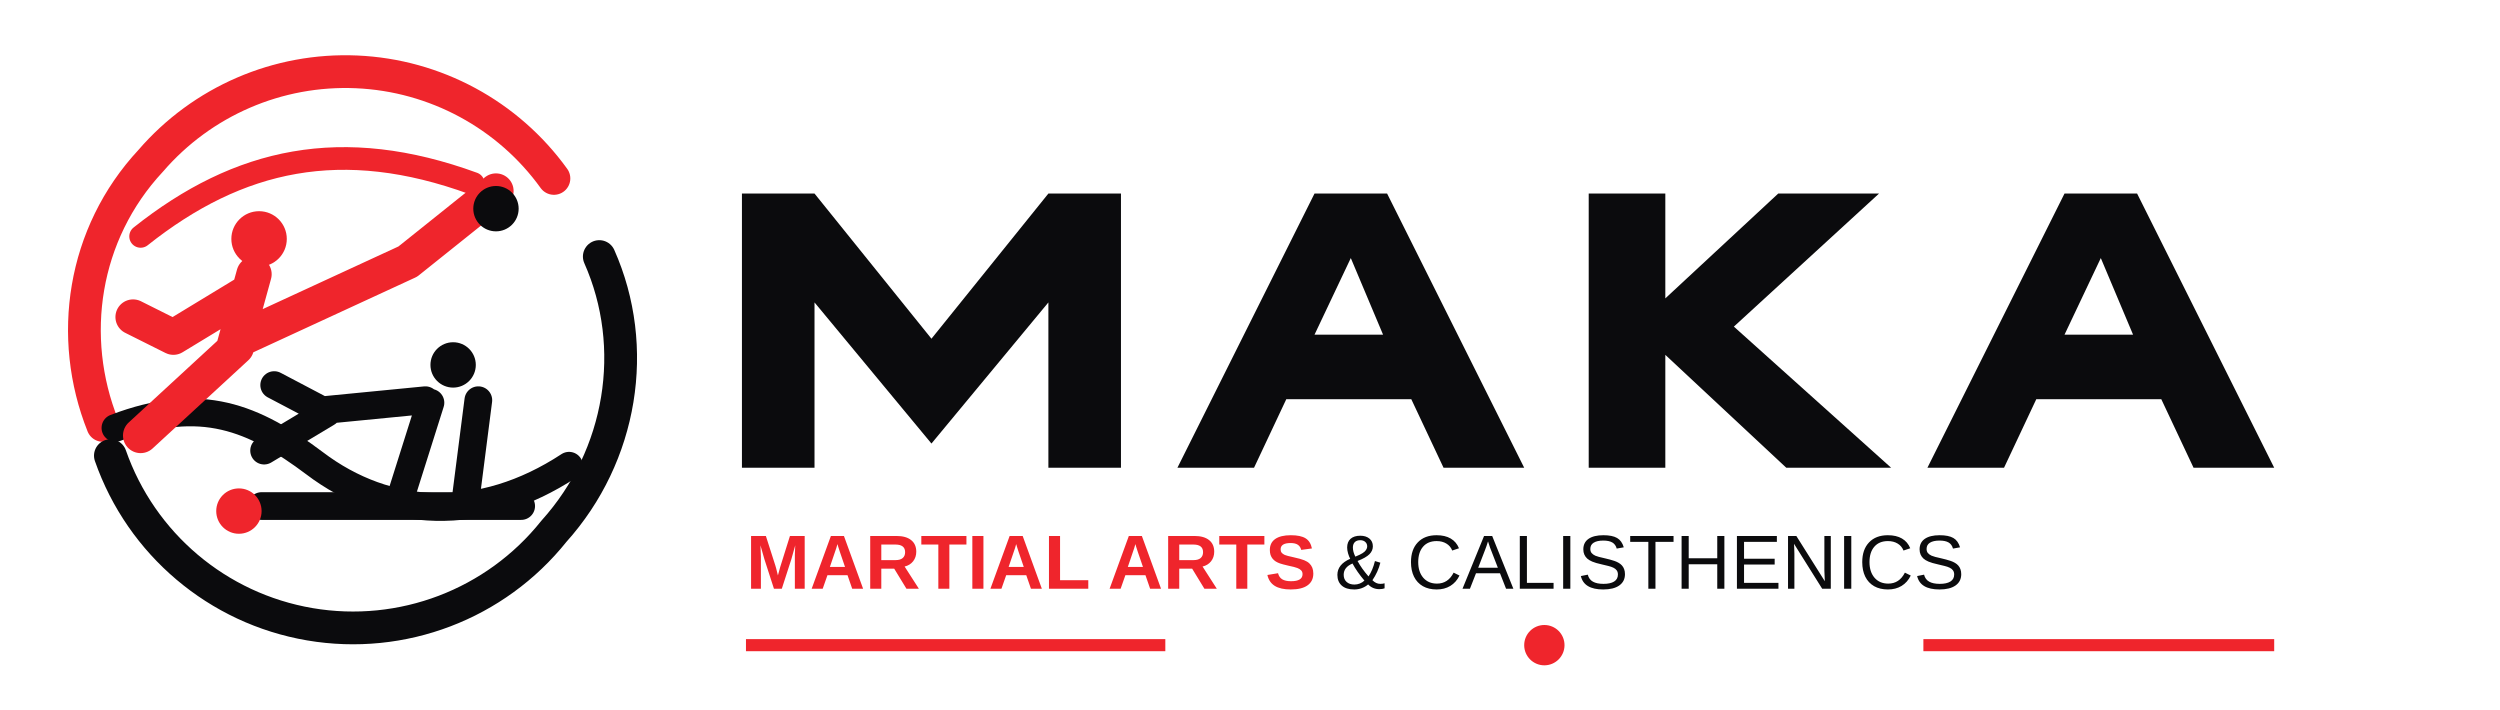
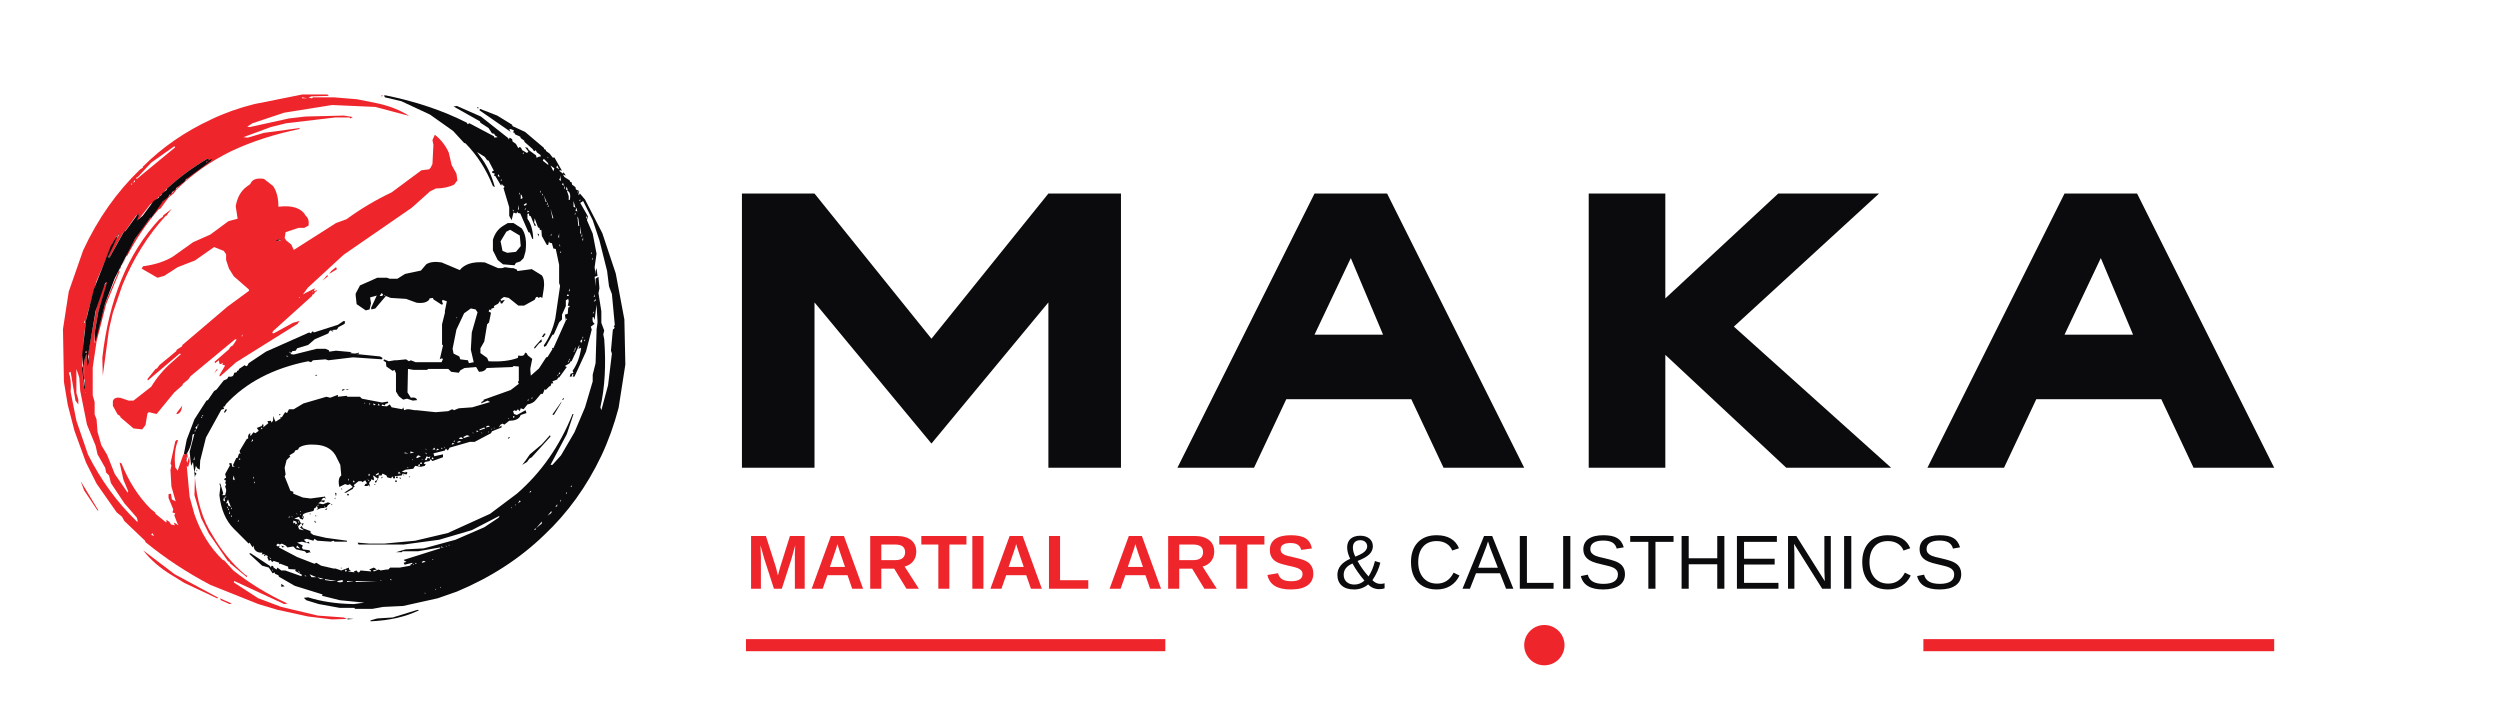
<svg xmlns="http://www.w3.org/2000/svg" viewBox="0 0 620 176" role="img" aria-labelledby="title desc">
-   <g transform="translate(8 8) scale(.625)">
-     <g fill="none" stroke-linecap="round" stroke-linejoin="round">
-       <path d="M207 58A102 102 0 0 0 47 51C20 80 14 121 28 156" stroke="#EF252C" stroke-width="13" />
-       <path d="M31 168a102 102 0 0 0 176 30c27-30 34-73 18-109" stroke="#0B0B0D" stroke-width="13" />
-       <path d="M33 157c34-13 55-4 79 14 29 22 66 24 101 1" stroke="#0B0B0D" stroke-width="11" />
-       <path d="M43 81c39-31 80-40 132-21" stroke="#EF252C" stroke-width="9" />
-     </g>
-     <g fill="none" stroke="#EF252C" stroke-linecap="round" stroke-linejoin="round">
-       <circle cx="90" cy="82" r="11" fill="#EF252C" stroke="none" />
-       <path d="m88 96-8 29M84 104l-28 17-16-8M81 125l-38 35M84 121l65-30 35-28" stroke-width="14" />
-     </g>
-     <g fill="none" stroke="#0B0B0D" stroke-linecap="round" stroke-linejoin="round">
-       <circle cx="167" cy="132" r="9" fill="#0B0B0D" stroke="none" />
-       <path d="m156 146-41 4-19-10M158 147l-12 38M177 146l-5 39M117 151l-25 15M91 188h103" stroke-width="11" />
-     </g>
-     <circle cx="82" cy="190" r="9" fill="#EF252C" />
-     <circle cx="184" cy="70" r="9" fill="#0B0B0D" />
+   <g transform="translate(8 17) scale(.238)">
+     <path fill="rgb(239,37,44)" stroke="rgb(239,37,44)" stroke-width="0" opacity="1" d="M 281.5 27 L 307.5 27 L 309 28.5 L 290.5 29 L 288 30.5 L 291.5 31 L 292.5 30 L 314.5 30 L 338.5 32 L 358.5 36 Q 378.4 40.1 393 49.5 L 391.5 49 L 357.5 40 L 312.5 38 L 262.5 46 L 229.5 57 L 224 60.5 L 226.5 61 L 267.5 52 L 284.5 50 L 324.5 49 L 334 50.5 L 331.5 52 L 330.5 51 L 315.5 51 L 264.5 57 L 248.5 61 L 220 71.5 L 224.5 72 L 241.5 67 L 278.5 62 L 278.5 63 Q 239.5 71 207.5 86 Q 174.6 102.1 150 126.5 L 147.5 130 L 142 134.5 L 133.5 146 L 132 146.5 Q 112.7 168.7 98.5 196 L 98 194.5 Q 108.2 172.3 123.5 155 L 125 154.5 Q 130.9 142.4 140.5 134 L 143 132.5 L 143.5 131 L 146 129.5 L 148.5 126 L 150 125.5 L 153.5 121 L 160 116.5 L 162.5 113 L 182 98.5 L 181 96.5 L 184 94.5 L 182.5 94 Q 159.2 107.7 140 125.5 L 136.5 130 L 134 131.5 L 133.5 133 L 132 133.5 L 128.5 138 L 123 141.5 L 109.5 159 L 109 156.5 L 111 151.5 L 108 153.5 L 96.5 170 L 95 170.5 L 80.5 197 L 79 196.5 L 85 181.5 L 84 181.5 L 67 221.5 L 57 257.5 L 54 277.5 L 52 309.5 L 53 311.5 L 53 313.5 Q 51.9 325.6 54.5 334 L 55 324.5 L 54 323.5 L 54 306.5 L 55 298.5 L 56.5 297 L 57.5 311 L 59 300.5 L 58 297.5 L 67 248.5 L 74 227.5 L 77.5 222 L 78 224.5 L 69 252.5 L 65 275.5 L 65 285.5 L 66 285.5 L 66 280.5 L 76 244.5 L 90.5 210 L 91 211.5 L 77 245.5 L 67 284.5 L 63 311.5 L 63 340.5 L 65 347.5 L 65 360.5 L 67 365.5 L 68 378.5 L 72 392.5 L 78 402.5 L 86 422.5 L 99.5 442 L 100 440.5 L 95 428.5 L 91 410.5 L 93 411.5 Q 104.1 439.4 123.5 459 L 128 462.5 L 128.5 464 L 139.5 473 L 140 471.5 L 139.5 470 L 143 472.5 L 144.5 475 L 148.5 476 L 147.5 473 L 152.5 476 L 151 473.5 L 148 465.5 L 149 463.5 L 146 462.5 L 147 459.5 L 142 447.5 L 142 443.5 L 144.5 443 L 145.5 449 L 149.5 451 L 149 449.5 L 145 435.5 L 144 418.5 L 145 413.5 L 144 411.5 L 149 388.5 L 150.5 387 L 152 387.5 Q 147.2 398.2 149 415.5 L 151.5 419 L 157.5 402 L 161 401.5 L 161.5 400 L 162 405.5 L 160 405.5 L 161.5 411 L 163.5 404 L 164 409.5 L 162.5 415 L 161 414.5 L 164 446.5 L 169 464.5 Q 178.9 493.1 198.5 512 L 200 512.5 L 209.5 523 Q 234.9 543.1 266 557.5 L 262.5 558 L 210.5 534 L 210 535.5 L 235.5 552 L 259.5 561 L 297.5 570 L 324.5 572 L 328 573.5 L 312.5 574 L 287.5 571 L 255.5 564 L 235.5 558 L 185.5 538 Q 148.8 518.7 118 493.5 L 117.5 492 L 96 471.5 L 93.5 467 L 88 462.5 L 67 432.5 L 56 410.5 L 44 377.5 L 37 350.5 L 33 326.5 L 32 271.5 L 38 232.5 L 53 189.5 Q 75.8 140.3 112.5 105 L 115 103.5 L 115.5 102 Q 145.5 72 186.5 53 Q 207.1 43.1 231.5 37 L 281.5 27 Z M 281 30 L 281 31 L 287 31 L 281 30 Z M 219 72 L 219 73 L 219 72 Z M 153 78 L 153 79 L 153 78 Z M 152 79 L 152 80 L 152 79 Z M 148 81 L 124 98 L 110 113 L 108 114 L 109 115 L 149 82 L 148 81 Z M 196 87 L 196 88 L 196 87 Z M 194 88 L 194 89 L 194 88 Z M 188 94 L 188 95 L 188 94 Z M 186 95 L 186 96 L 187 96 L 186 95 Z M 184 96 L 183 98 L 185 97 L 184 96 Z M 108 115 L 108 116 L 108 115 Z M 107 116 L 105 119 L 107 118 L 107 116 Z M 104 119 L 103 121 L 104 121 L 104 119 Z M 103 121 L 103 122 L 103 121 Z M 102 122 L 102 123 L 102 122 Z M 114 146 L 114 147 L 114 146 Z M 113 148 L 113 149 L 113 148 Z M 91 171 L 91 172 L 91 171 Z M 90 172 L 87 176 L 88 177 L 90 174 L 90 172 Z M 87 177 L 86 179 L 87 179 L 87 177 Z M 86 179 L 85 181 L 86 181 L 86 179 Z M 55 262 L 54 265 L 55 265 L 55 262 Z M 46 313 L 46 338 L 48 345 L 48 350 L 45 346 L 40 316 L 38 317 Q 41 324 40 337 L 46 367 L 58 402 Q 78 442 109 472 L 110 472 L 109 468 L 96 453 L 82 432 L 80 424 L 77 421 L 76 416 L 68 402 L 66 393 L 57 371 L 50 336 L 49 322 L 46 313 Z M 56 336 L 55 338 L 56 338 L 56 336 Z M 125 484 L 124 486 L 127 487 L 125 484 Z M 128 487 L 128 488 L 128 487 Z " />
+     <path fill="rgb(239,37,44)" stroke="rgb(239,37,44)" stroke-width="0" opacity="1" d="M 363.5 28 L 366 28.5 L 363.5 29 L 363.5 28 Z " />
+     <path fill="rgb(239,37,44)" stroke="rgb(239,37,44)" stroke-width="0" opacity="1" d="M 419.5 69 Q 428.8 76.2 434 87.5 L 437 100.5 L 442 109.5 L 443 116.5 L 439.5 121 Q 431.8 124.8 420.5 125 L 414.5 128 L 395.5 145 L 324.5 194 L 287 228.5 L 282 235.5 L 284.5 234 L 294.5 229 L 293.5 232 L 296.5 231 L 296.5 232 L 295 232.5 L 293.5 235 L 292 235.5 L 291.5 237 L 251 273.5 L 250 275.5 L 251.5 276 L 271.5 265 L 278.5 263 L 276.5 266 L 212.5 306 L 195.5 321 L 195 319.5 L 201 309.5 L 198 308.5 L 199 306.5 L 196.5 308 L 195 307.5 L 194.5 304 L 190.5 307 L 190 305.5 L 205 292.5 L 206.5 290 L 209 288.5 L 213 282.5 L 211.5 282 L 165 320.5 L 162.5 324 L 157 328.5 L 156.5 330 L 148 337.5 L 129.5 360 L 121.5 358 L 120 359.5 L 118 371.5 L 114.5 376 L 105.5 375 L 92 363.5 L 91.5 362 L 89 360.5 L 84 351.5 L 84 346.5 Q 85.3 342.3 91.5 343 L 100.5 346 L 105.5 346 L 124 331.5 Q 132.9 316.9 145.5 306 L 155 297.5 L 153.5 297 L 120.5 325 L 120 323.5 L 128.5 313 L 130 312.5 L 132.5 309 L 150 294.5 L 150.5 293 L 156 289.5 L 156.5 288 L 203.5 248 L 226 231.5 L 225.5 230 L 210 216.5 L 205 208.5 L 202 199.5 L 202 193.5 L 199.5 190 L 189.5 186 L 169.5 200 L 151.5 207 L 137.5 216 L 130.5 218 L 114 208.5 L 115.5 206 Q 133.7 203.7 146.5 196 L 167.5 181 L 185.5 173 L 204.5 159 L 214 156.5 L 212 143.5 Q 214.3 129.8 223.5 123 L 227 120.5 L 228.5 118 Q 232 113.5 241.5 115 L 251 122.5 Q 256.5 130.5 256.5 144 Q 278.3 141.3 285 153.5 Q 288.7 156.3 288 163.5 L 283.5 166 L 277.5 166 L 264 170.5 L 263 176.5 L 264.5 179 L 270 183.5 L 272.5 189 L 316.5 161 L 327.5 157 Q 349.1 141.1 374.5 129 L 405.5 106 L 413.5 105 L 415 103.5 L 417 99.5 L 418 79.5 L 417 74.5 L 419.5 69 Z M 257 178 L 255 179 L 255 180 L 259 179 L 257 178 Z M 262 179 L 262 180 L 262 179 Z M 292 232 L 292 233 L 293 233 L 292 232 Z M 280 237 L 280 238 L 280 237 Z M 278 238 L 278 239 L 279 239 L 278 238 Z M 250 276 L 250 277 L 250 276 Z M 219 277 L 218 279 L 219 279 L 219 277 Z M 217 279 L 217 280 L 217 279 Z M 215 280 L 215 281 L 215 280 Z M 214 281 L 214 282 L 214 281 Z M 159 293 L 159 294 L 159 293 Z M 158 294 L 158 295 L 158 294 Z M 157 295 L 157 296 L 157 295 Z M 156 296 L 156 297 L 156 296 Z " />
+     <path fill="rgb(239,37,44)" stroke="rgb(239,37,44)" stroke-width="0" opacity="1" d="M 145.5 146 L 141 151.5 L 140.5 153 L 139 153.5 Q 111.1 184.1 94 225.5 L 84 254.5 L 80 271.5 L 73.5 320 L 73 301.5 Q 83.3 209.8 132.5 157 L 136 154.5 L 136.5 153 L 145.5 146 Z " />
+     <path fill="rgb(239,37,44)" stroke="rgb(239,37,44)" stroke-width="0" opacity="1" d="M 97.5 197 L 97 198.5 L 93.5 205 L 94 203.5 L 97.5 197 Z " />
+     <path fill="rgb(239,37,44)" stroke="rgb(239,37,44)" stroke-width="0" opacity="1" d="M 92.5 206 L 92 207.5 L 91.5 209 L 91 207.5 L 92.5 206 Z " />
+     <path fill="rgb(239,37,44)" stroke="rgb(239,37,44)" stroke-width="0" opacity="1" d="M 316.5 207 L 317.5 209 L 309.5 214 L 311.5 211 L 316.5 207 Z " />
+     <path fill="rgb(239,37,44)" stroke="rgb(239,37,44)" stroke-width="0" opacity="1" d="M 307.5 215 L 308 216.5 L 302.5 221 L 307.5 215 Z " />
+     <path fill="rgb(239,37,44)" stroke="rgb(239,37,44)" stroke-width="0" opacity="1" d="M 55.5 294 L 57 294.5 L 56.5 296 L 55 295.5 L 55.5 294 Z " />
+     <path fill="rgb(239,37,44)" stroke="rgb(239,37,44)" stroke-width="0" opacity="1" d="M 193.5 313 L 189.5 318 L 191 315.5 L 191.5 314 L 193.5 313 Z " />
+     <path fill="rgb(239,37,44)" stroke="rgb(239,37,44)" stroke-width="0" opacity="1" d="M 156.5 351 L 156 352.5 Q 155.6 358.1 151.5 360 L 150 359.5 L 156.5 351 Z " />
+     <path fill="rgb(239,37,44)" stroke="rgb(239,37,44)" stroke-width="0" opacity="1" d="M 169.5 426 Q 172.4 462.6 188 486.5 Q 201.9 510.6 222.5 528 L 224 528.5 L 223.5 530 L 206 515.5 L 205.5 514 L 204 513.5 L 184 484.5 L 176 468.5 L 169 444.5 L 169.5 426 Z " />
+     <path fill="rgb(239,37,44)" stroke="rgb(239,37,44)" stroke-width="0" opacity="1" d="M 50.5 430 L 69 460.5 L 68 460.5 L 54 439.5 L 50.5 430 Z " />
+     <path fill="rgb(239,37,44)" stroke="rgb(239,37,44)" stroke-width="0" opacity="1" d="M 115.5 502 L 148.5 527 L 194 551.5 L 192.5 552 L 158.5 536 L 145.5 528 Q 127.2 517 115.5 502 Z " />
+     <path fill="rgb(239,37,44)" stroke="rgb(239,37,44)" stroke-width="0" opacity="1" d="M 195.5 552 L 208 557.5 L 205.5 558 L 196.5 554 L 195.5 552 Z " />
+     <path fill="rgb(11,11,13)" stroke="rgb(11,11,13)" stroke-width="0" opacity="1" d="M 366.5 28 L 368.5 28 Q 415.5 37.5 453 56.5 L 453.5 58 L 455.5 57 L 481 70.5 L 481.5 72 L 485 71.5 L 482 69.5 L 481.5 68 L 479 67.5 L 475.5 62 L 467 56.5 L 466.5 55 L 439 39.5 L 442.5 39 L 467.5 50 L 496 72.5 L 496.5 74 L 497.5 72 L 500 73.5 L 500.5 76 L 504 78.5 L 506.5 83 Q 508.5 80 510.5 85 L 515.5 88 L 517 86.5 L 513.5 82 L 516 82.5 L 517.5 85 L 525 90.5 L 525.5 93 L 527.5 92 L 530 91.5 L 529.5 90 L 526 87.5 L 524.5 85 Q 523 87.5 521.5 84 L 513 76.5 L 512.5 75 L 509 72.5 L 508.5 71 L 503 68.5 L 502.5 67 L 501 66.5 L 502 64.5 L 498.5 63 L 497 63.5 L 498.5 66 L 466 43.5 L 466.5 42 L 484.5 49 L 500 58.5 L 500.5 60 L 513.5 66 L 533 82.5 L 533.5 84 L 535 84.5 L 535.5 86 L 539 88.5 L 542.5 93 L 544 92.5 L 552 106.5 L 550.5 106 L 549 106.5 L 553 109.5 L 553.5 108 L 556 111.5 L 553 110.5 L 554.5 113 L 560 116.5 L 560.5 118 L 562 118.5 L 562.5 121 L 566 123.5 L 566.5 126 L 570 127.5 L 569 131.5 L 570 131.5 L 570.5 130 L 576 136.5 L 594 171.5 L 608 213.5 L 617 261.5 L 618 308.5 L 611 353.5 Q 603.9 380.4 593 403.5 Q 570.1 451.6 533.5 486 Q 495.4 522.9 442.5 545 L 422.5 552 L 386.5 560 L 365.5 561 L 354.5 563 L 336.5 563 L 335.5 562 L 320.5 562 L 298.5 558 L 285.5 554 L 283 551.5 L 287.5 551 Q 307.6 557.4 333.5 558 L 335.5 558 L 346 556.5 L 320.5 554 L 304.5 550 L 302 549.5 L 302.5 548 L 273.5 539 L 257 529.5 L 256.5 528 L 253 526.5 L 252.5 525 L 250.5 526 L 246.5 520 L 239.5 518 L 226 505.5 L 227.5 505 L 248 518.5 L 248.5 520 L 249.5 518 L 251 518.5 L 251.5 520 L 254.5 522 L 255.5 520 L 259.5 523 L 263.5 523 L 280.5 529 L 281 527.5 L 274 523.5 L 274.5 522 L 267 521.5 L 266.5 519 L 258.5 516 L 257 516.5 L 257.5 515 L 251.5 513 Q 250 515.5 248.5 512 L 246.5 513 L 245 509.5 L 245.5 508 L 243.5 507 L 241.5 508 L 241.5 507 L 243 506.5 L 240.5 506 L 239 506.5 L 240 504.5 Q 232.7 504.8 231 499.5 L 230.5 497 L 229.5 499 L 226.5 494 L 225.5 495 L 210 479.5 Q 197.5 467 195 444.5 L 196 435.5 L 195 432.5 L 196 432.5 L 199 442.5 L 198 444.5 L 201 444.5 L 202 440.5 L 202 438.5 L 201 435.5 L 202 433.5 L 201 431.5 L 202 429.5 L 200 428.5 L 200.5 427 L 202 426.5 L 201 422.5 L 206 413.5 L 205 411.5 L 207.5 411 L 208.5 415 L 211 414.5 L 209 413.5 L 212.5 406 L 214 405.5 L 215.5 401 L 217 401.5 L 216 398.5 L 223.5 386 L 225 385.5 Q 224.3 380.8 227.5 380 L 227 381.5 L 227.5 383 L 230.5 379 L 232.5 380 L 236 377.5 L 234 374.5 L 239 372.5 L 240.5 370 L 241 372.5 L 240.5 374 L 246 369.5 L 245 367.5 L 248.5 367 L 249.5 369 L 251 366.5 L 251 364.5 L 251.5 362 L 252 364.5 L 253.5 368 L 259 364.5 L 258.5 363 L 260 363.5 L 263.5 358 L 265.5 359 L 267.5 355 L 272.5 355 L 282.5 349 L 306.5 342 L 310.5 343 L 318.5 340 L 318.5 342 L 327.5 341 L 328.5 342 L 341.5 342 L 343.5 344 L 364.5 348 L 370.5 347 L 371 348.5 L 368 349.5 L 367.5 351 L 364.5 350 L 364 351.5 L 369.5 352 L 372.5 350 L 374.5 353 L 385.5 355 L 386.5 353 L 387.5 356 L 390.5 355 L 392.5 355 L 398.5 356 L 400.5 356 L 419.5 358 L 421.5 358 L 433.5 357 L 437.5 355 L 439.5 356 L 444.5 354 L 458.5 353 L 477 347.5 L 474.5 346 L 467.5 349 L 468.5 347 L 470 346.5 L 470.5 345 L 498.5 335 L 507 328.5 L 506 326.5 L 507 325.5 L 507 310.5 L 501.5 310 L 500.5 311 L 473.5 312 Q 471.5 316 465.5 316 L 462.5 311 L 450.5 312 L 446 314.5 L 444.5 317 L 436.5 316 L 433.5 313 L 412.5 313 L 411.5 314 L 397.5 314 L 391.5 313 L 391 337.5 L 394.5 343 Q 400 342 401 345.5 L 396.5 346 L 390.5 344 L 386.5 345 L 382 341.5 L 379 336.5 L 379 317.5 L 377.5 314 L 375.5 315 L 369 310.5 L 368.5 306 L 366 304.5 L 366.5 303 L 371.5 305 L 377.5 304 L 379.5 304 L 389.5 303 L 392.5 305 L 394.5 304 L 399.5 306 L 426.5 306 L 428 302.5 L 426.5 302 L 424.5 303 L 425 301.5 L 428 288.5 L 427 287.5 L 427 266.5 L 430 254.5 L 430 252.5 L 432 242.5 L 427.5 241 L 427 242.5 L 428 245.5 L 426.5 246 L 418 240.5 L 417.5 239 L 414 239.5 L 413.5 241 Q 409.7 245.2 400.5 244 L 389.5 240 L 373.5 239 L 368.5 237 L 357.5 250 L 353.5 251 L 353 249.5 L 359 236.5 L 357.5 237 L 352 238.5 L 353 244.5 L 351.5 251 L 347.5 252 L 338 245.5 L 337 236.5 L 337 234.5 L 341.5 226 L 359.5 218 L 369.5 218 L 372.5 219 L 374.5 219 L 380.5 219 L 388.5 214 L 405 210.5 L 410.5 204 Q 415.9 200.4 426.5 202 L 445.5 210 Q 453 200.5 471.5 202 L 485.5 208 L 489.5 208 L 492.5 207 L 499.5 208 L 501.5 208 L 505 209.5 L 505.5 211 L 520.5 209 L 531 215.5 Q 534.3 220.2 533 229.5 L 531.5 239 L 529.5 238 L 527.5 239 Q 525.5 236 523.5 241 L 512.5 247 L 506.5 247 L 496.5 239 L 491.5 238 L 488 240.5 L 488.5 242 L 492.5 241 L 489.5 245 L 488 244.5 L 487.5 242 L 485.5 245 L 481 247.5 L 481.5 249 L 478 250.5 L 478.5 252 L 476.5 251 L 475.5 253 L 478 254.5 L 476 264.5 L 474 266.5 L 471 284.5 L 467 291.5 L 467 296.5 L 474 301.5 L 475.5 305 Q 493.6 306.1 506 301.5 L 506.5 299 Q 511.8 300.3 513 297.5 L 513.5 296 L 515 296.5 L 516.5 299 L 521 302.5 L 519 312.5 L 519 314.5 L 519.5 320 L 528 312.5 L 535.5 301 L 537 300.5 L 542 292.5 L 541.5 291 L 543 291.5 L 556 262.5 L 555 256.5 L 558 255.5 L 558.5 249 L 560 248.5 L 559.5 247 L 558 247.5 L 559 242.5 L 558.5 240 L 556 241.5 L 556 247.5 L 552 256.5 L 552 261.5 L 549 264.5 L 543.5 277 L 542 277.5 L 535.5 289 L 533.5 290 L 533 288.5 Q 541.3 276.8 545 260.5 L 550 226.5 L 549 223.5 L 549 204.5 L 545.5 188 L 543 187.5 L 541.5 182 L 539 181.5 L 538.5 180 L 537.5 184 L 536 183.5 L 531 174.5 L 530.5 168 L 529 168.5 L 528.5 166 L 527 165.5 L 523.5 156 L 523 160.5 L 525 163.5 L 523.5 164 L 519.5 154 L 518 153.5 L 517.5 151 L 516 151.5 L 516 156.5 Q 521.6 164.4 522 177.5 L 521 177.5 L 518.5 171 L 517 170.5 L 508.5 151 L 506 150.5 L 505.5 149 L 504.5 151 L 501.5 150 L 499.5 158 L 497 153.5 L 497 144.5 L 491 124.5 Q 493.5 123 490 121.5 L 489.5 120 L 488.5 122 L 482.5 112 L 481 111.5 L 482 109.5 L 479 108.5 L 479.5 107 L 481 106.5 L 475.5 96 L 474 95.5 L 471.5 92 L 463.5 87 L 466 90.5 Q 476.8 104.2 482 123.5 L 480 122.5 Q 469.6 96.4 451.5 78 L 450 77.5 L 438.5 65 L 414.5 48 L 384.5 34 L 367.5 30 L 366.5 28 Z M 488 53 L 488 54 L 488 53 Z M 490 54 L 490 55 L 490 54 Z M 491 55 L 491 56 L 491 55 Z M 493 56 L 493 57 L 493 56 Z M 494 57 L 494 58 L 494 57 Z M 495 58 L 495 59 L 495 58 Z M 512 72 L 512 73 L 512 72 Z M 486 73 L 486 74 L 486 73 Z M 517 77 L 517 78 L 517 77 Z M 518 78 L 518 79 L 518 78 Z M 519 79 L 519 80 L 519 79 Z M 520 80 L 520 81 L 520 80 Z M 521 81 L 521 82 L 521 81 Z M 522 82 L 522 83 L 522 82 Z M 461 83 L 461 84 L 461 83 Z M 462 84 L 462 85 L 462 84 Z M 524 84 L 524 85 L 524 84 Z M 512 87 L 511 89 L 512 89 L 512 87 Z M 513 89 L 513 90 L 513 89 Z M 522 90 L 522 91 L 522 90 Z M 515 91 L 515 92 L 515 91 Z M 516 92 L 516 93 L 516 92 Z M 520 92 L 520 93 L 520 92 Z M 537 92 L 537 93 L 538 93 L 537 92 Z M 517 93 L 517 94 L 517 93 Z M 539 93 L 539 94 L 539 93 Z M 518 94 L 518 95 L 518 94 Z M 533 94 L 532 96 L 537 100 L 538 100 L 537 98 L 536 97 L 535 96 L 533 94 Z M 540 94 L 540 95 L 540 94 Z M 544 95 L 544 96 L 544 95 Z M 520 97 L 520 98 L 520 97 Z M 522 99 L 522 100 L 522 99 Z M 539 100 L 539 101 L 539 100 Z M 546 100 L 546 101 L 546 100 Z M 540 101 L 543 107 L 544 104 L 540 101 Z M 547 101 L 546 103 L 549 105 L 547 101 Z M 545 105 L 545 106 L 545 105 Z M 547 107 L 547 108 L 547 107 Z M 548 108 L 548 109 L 548 108 Z M 486 110 L 485 112 L 487 113 L 486 110 Z M 550 111 L 550 114 L 549 116 L 551 117 L 550 111 Z M 488 113 L 488 114 L 488 113 Z M 549 114 L 549 115 L 549 114 Z M 489 115 L 488 117 L 489 117 L 489 115 Z M 559 117 L 559 118 L 559 117 Z M 553 119 L 552 121 L 554 122 L 553 119 Z M 505 122 L 505 123 L 505 122 Z M 555 122 L 554 125 L 555 125 L 555 122 Z M 506 123 L 506 124 L 506 123 Z M 557 123 L 556 126 L 558 127 L 557 123 Z M 528 124 L 528 125 L 528 124 Z M 530 127 L 529 129 L 530 129 L 530 127 Z M 557 127 L 559 133 L 559 137 L 560 137 Q 562 129 557 127 Z M 569 127 L 568 129 L 569 129 L 569 127 Z M 508 129 L 507 131 L 508 131 L 508 129 Z M 531 129 L 531 130 L 531 129 Z M 532 130 L 531 132 L 532 132 L 532 130 Z M 509 131 L 509 136 L 511 135 L 510 132 L 509 131 Z M 533 132 L 535 139 L 536 139 L 533 132 Z M 569 133 L 569 134 L 569 133 Z M 571 133 L 571 134 L 571 133 Z M 573 135 L 573 136 L 573 135 Z M 496 136 L 496 137 L 496 136 Z M 505 136 L 505 137 L 505 136 Z M 571 136 L 570 138 L 571 138 L 571 136 Z M 506 137 L 506 138 L 506 137 Z M 513 137 L 513 138 L 513 137 Z M 563 137 L 563 138 L 563 137 Z M 514 138 L 514 139 L 514 138 Z M 564 138 L 564 144 L 566 145 L 564 138 Z M 574 138 L 571 140 L 579 154 L 578 158 L 584 172 L 588 193 L 586 207 L 587 215 L 587 213 L 587 211 L 588 208 L 589 216 L 586 217 L 587 227 L 587 219 L 590 217 L 591 229 L 590 234 L 593 253 L 593 265 L 596 273 L 595 277 L 596 282 Q 599 322 592 353 L 593 356 L 600 330 L 604 297 L 603 294 L 605 272 Q 608 270 606 269 L 607 267 L 604 235 L 601 227 L 599 211 L 591 179 L 584 158 L 574 138 Z M 537 139 L 536 142 L 537 142 L 537 139 Z M 506 140 L 506 141 L 506 140 Z M 512 140 L 512 141 L 512 140 Z M 515 140 L 512 142 L 513 143 L 515 142 L 515 140 Z M 507 142 L 506 147 L 507 147 L 507 142 Z M 538 142 L 537 144 L 538 144 L 538 142 Z M 545 142 L 545 143 L 545 142 Z M 499 143 L 499 144 L 499 143 Z M 518 143 L 518 144 L 518 143 Z M 539 144 L 539 145 L 539 144 Z M 514 145 L 513 147 L 514 147 L 514 145 Z M 567 145 L 566 148 L 568 149 L 567 145 Z M 540 146 L 542 156 L 543 156 L 540 146 Z M 500 147 L 502 149 L 502 148 L 500 147 Z M 508 147 L 508 148 L 508 147 Z M 515 147 L 515 148 L 515 147 Z M 516 148 L 516 150 L 518 149 L 516 148 Z M 566 150 L 565 152 L 566 152 L 566 150 Z M 567 153 L 567 154 L 567 153 Z M 578 153 L 577 156 L 578 156 L 578 153 Z M 568 154 L 569 164 L 570 164 L 569 156 L 568 154 Z M 544 156 L 544 157 L 544 156 Z M 532 164 L 532 165 L 532 164 Z M 571 164 L 571 172 L 572 172 L 571 164 Z M 540 168 L 540 169 L 540 168 Z M 546 169 L 546 170 L 546 169 Z M 533 172 L 533 173 L 533 172 Z M 541 172 L 540 174 L 541 174 L 541 172 Z M 549 172 L 548 176 L 549 176 L 549 172 Z M 573 172 L 572 175 L 573 175 L 573 172 Z M 543 175 L 543 176 L 543 175 Z M 574 176 L 573 179 L 574 179 L 574 176 Z M 549 183 L 550 186 L 550 184 L 549 183 Z M 551 186 L 551 187 L 551 186 Z M 551 190 L 550 192 L 551 192 L 551 190 Z M 583 191 L 582 193 L 583 193 L 583 191 Z M 584 197 L 583 199 L 584 199 L 584 197 Z M 585 201 L 585 202 L 585 201 Z M 435 213 L 435 214 L 435 213 Z M 432 214 L 432 215 L 432 214 Z M 560 229 L 559 232 L 560 232 L 560 229 Z M 436 233 L 436 234 L 436 233 Z M 364 234 L 362 237 L 364 237 Q 367 236 364 234 Z M 435 235 L 435 236 L 435 235 Z M 465 235 L 465 236 L 465 235 Z M 558 235 L 557 237 L 559 237 L 559 236 L 558 235 Z M 586 235 L 585 238 L 586 238 L 586 235 Z M 367 236 L 367 237 L 368 237 L 367 236 Z M 463 236 L 463 237 L 463 236 Z M 462 237 L 462 238 L 462 237 Z M 557 237 L 557 238 L 557 237 Z M 458 240 L 458 241 L 458 240 Z M 587 240 L 585 243 L 587 242 L 587 240 Z M 588 246 L 586 262 L 585 259 L 584 259 Q 583 264 586 266 L 582 269 L 583 272 L 577 295 L 565 321 L 563 321 L 564 319 L 563 318 L 562 321 L 560 321 L 561 318 L 564 317 L 563 315 Q 570 305 572 291 L 569 292 L 570 290 L 570 288 L 562 305 L 561 305 L 560 307 L 555 310 L 557 311 L 549 322 L 548 322 L 547 324 L 542 326 L 543 328 L 541 328 L 540 331 L 539 331 L 535 335 L 534 334 L 532 339 L 530 339 L 525 345 Q 522 349 516 350 L 512 355 L 509 354 L 508 357 L 507 356 L 506 355 Q 504 358 503 356 L 501 357 L 502 360 L 505 361 L 514 356 L 515 359 L 509 361 L 508 363 Q 505 367 497 367 L 492 371 L 490 370 L 488 371 L 486 374 L 489 372 L 489 374 L 479 378 L 478 380 L 461 389 L 456 389 L 435 395 L 433 398 L 432 397 L 431 396 L 430 398 L 418 401 L 419 404 L 428 402 L 428 405 L 417 409 L 416 408 L 415 407 L 414 409 L 409 410 L 408 412 L 410 412 L 409 414 L 405 415 L 399 414 L 397 417 L 389 418 L 385 420 L 389 421 L 389 420 L 391 421 L 390 423 L 386 422 L 385 424 L 376 425 L 378 425 L 378 427 L 376 427 L 376 426 L 375 425 L 374 427 L 370 426 L 369 424 L 365 422 L 364 424 L 361 424 L 361 426 L 358 432 L 357 430 L 359 429 L 360 427 L 358 426 L 357 425 L 355 424 L 356 427 L 356 429 L 353 428 L 353 430 L 352 430 L 351 432 L 352 435 L 352 436 L 351 434 L 349 435 L 346 435 L 347 433 L 349 432 L 348 431 L 347 429 L 344 431 L 343 430 L 340 430 L 335 434 L 336 436 L 335 436 L 334 438 L 327 442 L 325 442 L 334 436 L 331 433 L 329 434 L 326 433 L 322 435 L 320 436 Q 318 427 322 424 L 321 413 L 316 403 Q 310 393 296 392 Q 284 391 278 395 L 277 397 L 274 398 L 273 400 L 268 403 L 269 405 L 268 405 L 265 408 L 263 416 L 264 423 L 263 425 L 269 440 L 272 441 L 272 443 L 282 447 L 290 448 L 305 446 L 306 449 Q 304 445 301 450 L 305 450 L 304 452 L 301 451 L 298 453 L 303 454 L 308 452 L 311 453 L 308 455 L 307 457 L 303 458 L 301 458 L 296 460 Q 299 458 296 456 L 295 458 L 294 458 L 293 461 L 285 463 Q 280 465 283 467 L 282 470 L 279 469 L 278 467 L 273 469 L 278 470 L 280 474 L 283 474 L 281 477 L 282 479 L 290 482 L 290 484 L 293 486 L 306 489 L 328 492 L 328 493 L 315 493 L 314 492 L 311 493 L 297 492 L 294 490 L 293 492 L 286 490 L 283 491 L 286 494 L 288 493 L 289 495 L 281 493 L 276 494 L 282 497 L 281 499 L 282 501 L 289 502 L 290 505 L 289 504 L 286 505 L 284 503 L 275 501 L 272 498 L 266 499 L 264 497 L 260 495 L 258 496 L 256 495 Q 253 497 256 498 L 258 497 L 257 499 L 276 509 L 294 516 L 296 515 L 301 518 L 314 521 L 316 521 L 322 523 L 330 520 L 330 522 L 332 523 L 329 524 L 336 525 L 335 524 L 338 523 Q 340 527 342 523 L 353 524 L 353 523 L 351 522 L 356 520 L 359 522 L 355 523 L 356 524 L 361 522 L 363 523 L 369 522 L 371 522 L 373 520 L 383 520 L 394 518 L 394 517 L 396 516 L 396 515 L 388 517 L 387 515 L 390 514 L 388 513 L 387 512 L 425 500 L 425 499 L 402 503 L 386 503 L 385 504 L 379 504 L 389 501 L 408 500 L 441 491 L 471 478 L 486 468 L 487 466 L 458 481 L 424 491 L 387 496 L 340 496 L 339 494 L 351 495 L 367 495 L 399 492 L 433 484 L 477 464 L 505 443 Q 543 410 563 360 L 564 360 L 557 381 L 540 413 L 542 413 L 551 403 L 565 379 L 576 353 L 584 326 L 584 319 L 587 307 L 588 274 L 588 272 L 589 265 L 589 263 L 588 246 Z M 457 250 L 450 255 L 442 272 L 438 292 L 439 297 L 445 300 L 446 303 L 454 304 L 455 307 L 460 306 L 457 293 L 458 275 L 464 254 L 462 251 L 457 250 Z M 585 253 L 584 255 L 585 255 L 585 253 Z M 442 259 L 442 260 L 443 260 L 442 259 Z M 557 260 L 556 262 L 557 262 L 557 260 Z M 577 268 L 577 269 L 577 268 Z M 576 270 L 576 271 L 576 270 Z M 576 273 L 576 274 L 576 273 Z M 575 277 L 575 278 L 575 277 Z M 574 279 L 573 281 L 574 281 L 574 279 Z M 577 281 L 577 282 L 577 281 Z M 573 282 L 571 284 L 572 286 L 573 284 L 573 282 Z M 576 282 L 575 284 L 576 284 L 576 282 Z M 566 290 L 565 293 L 566 293 L 566 290 Z M 565 293 L 564 295 L 565 295 L 565 293 Z M 562 298 L 562 299 L 562 298 Z M 561 300 L 561 301 L 561 300 Z M 560 302 L 559 304 L 560 304 L 560 302 Z M 559 304 L 558 306 L 559 306 L 559 304 Z M 553 308 L 553 309 L 553 308 Z M 554 312 L 554 313 L 554 312 Z M 553 313 L 553 314 L 553 313 Z M 552 314 L 552 315 L 552 314 Z M 551 315 L 551 316 L 551 315 Z M 550 316 L 548 319 L 550 318 L 550 316 Z M 547 319 L 547 320 L 548 320 L 547 319 Z M 540 324 L 540 325 L 540 324 Z M 527 336 L 527 337 L 527 336 Z M 526 337 L 526 338 L 526 337 Z M 525 338 L 525 339 L 525 338 Z M 524 339 L 524 340 L 524 339 Z M 523 340 L 523 341 L 523 340 Z M 521 342 L 520 344 L 521 344 L 521 342 Z M 517 344 L 516 346 L 517 346 L 517 344 Z M 346 348 L 346 349 L 347 349 L 346 348 Z M 352 348 L 351 350 L 352 350 L 352 348 Z M 355 349 L 356 351 L 358 350 L 355 349 Z M 361 349 L 360 351 L 362 351 L 361 349 Z M 513 358 L 513 359 L 513 358 Z M 501 360 L 501 361 L 501 360 Z M 501 362 L 501 364 L 503 363 L 501 362 Z M 496 364 L 496 365 L 497 365 L 496 364 Z M 491 365 L 491 366 L 491 365 Z M 490 366 L 490 367 L 490 366 Z M 440 372 L 440 373 L 440 372 Z M 475 372 L 473 373 L 473 374 L 477 373 L 475 372 Z M 484 373 L 484 374 L 484 373 Z M 239 374 L 238 376 L 240 375 L 239 374 Z M 471 374 L 466 376 L 466 377 L 472 375 L 471 374 Z M 481 374 L 481 375 L 482 375 L 481 374 Z M 478 375 L 478 376 L 479 376 L 478 375 Z M 463 377 L 463 379 L 465 378 L 463 377 Z M 475 378 L 475 379 L 476 379 L 475 378 Z M 459 379 L 459 380 L 460 380 L 459 379 Z M 468 379 L 468 380 L 469 380 L 468 379 Z M 461 380 L 461 381 L 461 380 Z M 233 382 L 233 383 L 233 382 Z M 453 382 L 449 384 L 450 385 L 456 383 L 453 382 Z M 232 383 L 232 384 L 232 383 Z M 464 383 L 464 384 L 464 383 Z M 447 384 L 445 385 L 445 386 L 449 386 L 447 384 Z M 460 385 L 460 386 L 460 385 Z M 230 386 L 228 389 L 230 388 L 230 386 Z M 440 387 L 439 389 L 440 389 L 440 387 Z M 428 388 L 428 389 L 428 388 Z M 431 388 L 431 389 L 431 388 Z M 445 388 L 443 389 L 443 390 L 447 389 L 445 388 Z M 225 389 L 225 390 L 225 389 Z M 435 389 L 435 390 L 435 389 Z M 438 390 L 437 392 L 440 391 L 438 390 Z M 435 391 L 435 392 L 435 391 Z M 434 392 L 434 393 L 434 392 Z M 429 394 L 429 395 L 430 395 L 429 394 Z M 419 395 L 417 397 L 420 397 L 419 395 Z M 426 395 L 426 396 L 428 396 L 426 395 Z M 410 396 L 410 397 L 411 397 L 410 396 Z M 422 396 L 421 398 L 424 397 L 422 396 Z M 401 398 L 401 399 L 401 398 Z M 394 399 L 394 401 L 398 400 L 394 399 Z M 388 400 L 388 401 L 392 401 L 388 400 Z M 409 400 L 411 402 L 411 401 L 409 400 Z M 414 400 L 414 401 L 414 400 Z M 417 400 L 417 401 L 417 400 Z M 398 402 L 398 403 L 398 402 Z M 408 402 L 408 403 L 408 402 Z M 402 403 L 400 405 L 401 406 L 405 404 L 402 403 Z M 219 404 L 219 405 L 219 404 Z M 411 404 L 409 408 L 411 408 Q 412 404 414 407 L 414 406 L 415 404 L 413 405 L 411 404 Z M 417 405 L 416 407 L 418 407 L 418 406 L 417 405 Z M 216 406 L 215 408 L 217 407 L 216 406 Z M 396 407 L 396 408 L 397 408 L 396 407 Z M 406 407 L 406 408 L 407 408 L 406 407 Z M 578 407 L 578 408 L 578 407 Z M 400 408 L 400 409 L 400 408 Z M 577 409 L 577 410 L 577 409 Z M 392 410 L 392 411 L 392 410 Z M 405 410 L 404 412 L 406 412 L 406 411 L 405 410 Z M 373 411 L 373 412 L 373 411 Z M 375 411 L 375 412 L 375 411 Z M 379 411 L 379 412 L 379 411 Z M 576 411 L 576 412 L 576 411 Z M 354 412 L 354 413 L 354 412 Z M 399 412 L 399 413 L 399 412 Z M 403 412 L 402 414 L 404 414 L 404 413 L 403 412 Z M 575 413 L 575 414 L 575 413 Z M 380 414 L 380 415 L 380 414 Z M 215 415 L 215 416 L 216 416 L 215 415 Z M 391 415 L 391 416 L 392 416 L 391 415 Z M 574 415 L 574 416 L 574 415 Z M 573 416 L 573 417 L 573 416 Z M 209 418 L 209 419 L 209 418 Z M 572 418 L 572 419 L 572 418 Z M 346 419 L 346 420 L 346 419 Z M 363 419 L 363 420 L 363 419 Z M 343 420 L 343 421 L 343 420 Z M 349 420 L 349 421 L 349 420 Z M 382 420 L 381 422 L 384 422 L 382 420 Z M 571 420 L 571 421 L 571 420 Z M 231 421 L 231 422 L 231 421 Z M 338 421 L 338 422 L 338 421 Z M 353 421 L 353 422 L 353 421 Z M 356 421 L 356 422 L 356 421 Z M 361 421 L 358 423 L 358 424 L 361 423 L 361 421 Z M 205 422 L 205 423 L 205 422 Z M 219 422 L 219 423 L 219 422 Z M 351 422 L 350 424 L 352 424 L 351 422 Z M 569 423 L 569 424 L 569 423 Z M 210 424 L 209 428 L 211 429 L 210 424 Z M 231 425 L 230 427 L 231 427 L 231 425 Z M 333 425 L 333 426 L 333 425 Z M 350 425 L 350 426 L 350 425 Z M 568 425 L 568 426 L 568 425 Z M 567 426 L 567 427 L 567 426 Z M 330 427 L 329 429 L 330 429 L 330 427 Z M 346 427 L 346 428 L 346 427 Z M 230 428 L 230 429 L 230 428 Z M 349 428 L 351 430 L 351 429 L 349 428 Z M 566 428 L 566 429 L 566 428 Z M 335 429 L 334 431 L 336 431 L 335 429 Z M 565 429 L 565 430 L 565 429 Z M 232 430 L 231 432 L 232 432 L 232 430 Z M 330 430 L 330 431 L 330 430 Z M 564 431 L 564 432 L 564 431 Z M 526 433 L 526 434 L 526 433 Z M 563 433 L 563 434 L 563 433 Z M 562 434 L 561 436 L 562 436 L 562 434 Z M 561 436 L 561 437 L 561 436 Z M 560 437 L 560 438 L 560 437 Z M 559 439 L 559 440 L 559 439 Z M 519 440 L 518 442 L 520 441 L 519 440 Z M 558 440 L 558 441 L 558 440 Z M 557 441 L 556 443 L 557 443 L 557 441 Z M 517 442 L 517 443 L 517 442 Z M 516 443 L 516 444 L 516 443 Z M 556 443 L 556 444 L 556 443 Z M 515 444 L 515 445 L 515 444 Z M 555 444 L 555 445 L 555 444 Z M 202 445 L 201 447 L 202 447 L 202 445 Z M 554 445 L 554 446 L 554 445 Z M 200 446 L 199 450 L 201 451 L 200 446 Z M 513 446 L 513 447 L 513 446 Z M 512 447 L 512 448 L 512 447 Z M 511 448 L 511 449 L 511 448 Z M 204 449 L 202 453 L 204 453 L 204 455 L 207 457 L 204 449 Z M 293 449 L 293 450 L 293 449 Z M 296 449 L 296 450 L 296 449 Z M 510 449 L 510 450 L 510 449 Z M 551 449 L 550 451 L 551 451 L 551 449 Z M 508 450 L 506 453 L 509 451 L 508 450 Z M 550 451 L 550 452 L 550 451 Z M 549 452 L 549 453 L 549 452 Z M 548 453 L 548 454 L 548 453 Z M 298 454 L 297 456 L 298 456 L 298 454 Z M 503 454 L 503 455 L 504 455 L 503 454 Z M 547 454 L 545 457 L 547 456 L 547 454 Z M 502 455 L 502 456 L 502 455 Z M 204 456 L 203 458 L 204 458 L 204 456 Z M 300 456 L 300 457 L 300 456 Z M 304 456 L 304 457 L 305 457 L 304 456 Z M 501 456 L 501 457 L 501 456 Z M 208 457 L 207 459 L 208 459 L 208 457 Z M 499 457 L 499 458 L 500 458 L 499 457 Z M 545 457 L 545 458 L 545 457 Z M 205 458 L 204 460 L 205 460 L 205 458 Z M 289 458 L 289 459 L 289 458 Z M 498 458 L 498 459 L 498 458 Z M 544 458 L 544 459 L 544 458 Z M 497 459 L 497 460 L 497 459 Z M 543 459 L 543 460 L 543 459 Z M 542 460 L 542 461 L 542 460 Z M 206 461 L 205 464 L 206 464 L 206 461 Z M 279 461 L 279 462 L 280 462 L 279 461 Z M 541 461 L 537 466 L 541 463 L 541 461 Z M 493 462 L 493 463 L 493 462 Z M 275 463 L 276 465 L 276 464 L 275 463 Z M 491 463 L 491 464 L 491 463 Z M 207 464 L 207 465 L 207 464 Z M 262 464 L 262 465 L 262 464 Z M 279 464 L 279 465 L 280 465 L 279 464 Z M 490 464 L 490 465 L 490 464 Z M 208 465 L 207 467 L 208 467 L 208 465 Z M 263 465 L 263 466 L 263 465 Z M 268 466 L 267 468 L 268 468 L 268 466 Z M 270 466 L 271 468 L 271 467 L 270 466 Z M 282 466 L 281 468 L 282 468 L 282 466 Z M 537 466 L 537 467 L 537 466 Z M 209 467 L 209 468 L 209 467 Z M 536 467 L 536 468 L 536 467 Z M 210 468 L 210 469 L 210 468 Z M 213 468 L 213 469 L 213 468 Z M 535 468 L 535 469 L 535 468 Z M 214 469 L 214 470 L 214 469 Z M 226 469 L 226 470 L 226 469 Z M 534 469 L 534 470 L 534 469 Z M 215 470 L 214 472 L 215 472 L 215 470 Z M 533 470 L 533 471 L 533 470 Z M 212 471 L 212 472 L 212 471 Z M 272 471 L 272 474 L 274 473 L 274 475 L 276 474 L 275 472 L 272 471 Z M 278 471 L 277 473 L 278 473 L 278 471 Z M 532 471 L 532 472 L 532 471 Z M 531 472 L 525 479 L 531 474 L 531 472 Z M 213 473 L 213 474 L 213 473 Z M 214 474 L 214 475 L 214 474 Z M 280 474 L 277 477 L 278 480 L 282 481 L 283 481 L 280 479 L 279 478 Q 283 476 280 474 Z M 276 475 L 276 476 L 277 476 L 276 475 Z M 273 476 L 273 477 L 273 476 Z M 216 477 L 216 478 L 216 477 Z M 276 478 L 276 479 L 276 478 Z M 524 479 L 523 481 L 525 480 L 524 479 Z M 266 486 L 266 487 L 266 486 Z M 269 488 L 269 489 L 269 488 Z M 268 490 L 268 491 L 268 490 Z M 276 492 L 276 493 L 276 492 Z M 472 492 L 472 493 L 472 492 Z M 253 494 L 253 495 L 253 494 Z M 255 494 L 255 495 L 255 494 Z M 254 495 L 254 496 L 254 495 Z M 434 496 L 434 497 L 435 497 L 434 496 Z M 276 497 L 275 499 L 278 500 L 279 500 L 276 497 Z M 431 497 L 431 498 L 432 498 L 431 497 Z M 426 498 L 426 499 L 429 499 L 426 498 Z M 247 509 L 248 511 L 249 511 L 247 509 Z M 250 511 L 250 512 L 250 511 Z M 417 511 L 417 512 L 418 512 L 417 511 Z M 414 512 L 414 513 L 414 512 Z M 408 513 L 406 514 L 406 515 L 410 514 L 408 513 Z M 399 515 L 399 516 L 401 516 L 399 515 Z M 397 516 L 397 517 L 398 517 L 397 516 Z M 250 522 L 250 523 L 251 523 L 250 522 Z M 326 522 Q 326 526 328 523 L 326 522 Z M 277 523 L 278 525 L 279 525 L 277 523 Z M 259 524 L 259 525 L 259 524 Z M 287 526 L 287 527 L 287 526 Z M 289 527 L 291 530 L 296 530 L 289 527 Z M 284 528 L 284 529 L 286 529 L 284 528 Z M 283 529 L 283 530 L 283 529 Z M 297 530 L 300 532 L 304 532 L 297 530 Z M 305 532 L 305 533 L 312 534 L 317 534 L 305 532 Z M 373 532 L 373 533 L 375 533 L 373 532 Z M 323 533 L 318 534 L 318 535 Q 323 536 324 534 L 323 533 Z M 363 533 L 363 534 L 364 534 L 363 533 Z M 328 534 L 328 535 L 335 535 L 328 534 Z M 337 534 L 337 535 L 359 535 L 337 534 Z M 438 536 L 438 537 L 438 536 Z M 432 538 L 432 539 L 432 538 Z M 425 540 L 425 541 L 426 541 L 425 540 Z M 420 542 L 420 543 L 421 543 L 420 542 Z M 418 543 L 418 544 L 418 543 Z M 415 544 L 415 545 L 415 544 Z M 409 546 L 409 547 L 410 547 L 409 546 Z " />
+     <path fill="rgb(11,11,13)" stroke="rgb(11,11,13)" stroke-width="0" opacity="1" d="M 463.5 40 L 465 40.5 L 464.5 42 L 463.5 40 Z " />
+     <path fill="rgb(11,11,13)" stroke="rgb(11,11,13)" stroke-width="0" opacity="1" d="M 182.5 94 L 184 94.5 L 183.5 96 L 187.5 94 L 186.5 96 L 160 115.5 L 159.5 117 L 150 124.5 L 149.5 126 L 146 128.5 L 144.5 131 L 143 131.5 L 141.5 134 L 136 138.5 L 124.5 155 L 123 155.5 L 107 177.5 L 86 218.5 L 76 244.5 L 65.5 286 L 65 275.5 L 69 252.5 L 78 222.5 L 76 223.5 L 66 252.5 L 58 299.5 L 59 305.5 L 57.5 311 L 56.5 297 Q 52.2 307.2 54 323.5 L 55 333.5 L 54 333.5 L 52 312.5 L 53 310.5 L 52 298.5 L 56 262.5 L 64 230.5 L 82 184.5 L 90.5 171 L 90 172.5 L 79 196.5 L 80.5 197 L 95.5 170 L 97 169.5 L 110.5 151 L 111 153.5 L 109 158.5 L 115 153.5 L 126.5 138 L 132 134.5 L 132.5 133 L 134 132.5 L 135.5 130 L 140 126.5 L 140.5 125 Q 159.5 107.5 182.5 94 Z M 182 96 L 181 98 L 183 97 L 182 96 Z M 56 294 L 55 296 L 57 296 L 57 295 L 56 294 Z " />
+     <path fill="rgb(11,11,13)" stroke="rgb(11,11,13)" stroke-width="0" opacity="1" d="M 495.5 161 L 501.5 161 L 510 166.5 Q 516 174.5 514 190.5 L 512 197.5 L 508.5 201 L 504 202.5 L 502.5 205 L 490.5 204 L 485 199.5 L 480 189.5 L 480 178.5 Q 482.8 168.8 490.5 164 L 495.5 161 Z M 498 168 L 494 170 L 488 180 L 490 190 L 495 192 L 504 191 L 509 185 L 508 174 L 498 168 Z " />
+     <path fill="rgb(11,11,13)" stroke="rgb(11,11,13)" stroke-width="0" opacity="1" d="M 526.5 172 L 528 172.5 L 527.5 175 L 526.5 172 Z " />
+     <path fill="rgb(11,11,13)" stroke="rgb(11,11,13)" stroke-width="0" opacity="1" d="M 256.5 178 L 259 178.5 L 254.5 180 L 254.5 179 L 256.5 178 Z " />
+     <path fill="rgb(11,11,13)" stroke="rgb(11,11,13)" stroke-width="0" opacity="1" d="M 324.5 263 L 326 263.5 L 325.5 266 L 319 269.5 L 317.5 272 L 312 272.5 L 314 273.5 L 312.5 274 Q 310.5 271 308.5 276 L 294.5 282 L 287.5 288 L 276 291.5 L 274.5 294 L 271 294.5 L 269 297.5 L 272.5 298 L 296.5 292 L 305.5 292 L 309 293.5 L 309.5 295 L 316.5 294 L 333 295.5 L 331 296.5 L 336.5 297 L 340.5 296 L 340.5 297 L 338 297.5 L 362.5 300 L 365 301.5 L 364.5 303 L 335.5 301 L 333.5 301 L 308.5 304 L 305.5 303 L 292.5 304 L 290.5 306 L 287.5 305 Q 233.3 315.8 202 349.5 L 200.5 352 L 199 352.5 L 200 354.5 L 197 355.5 L 181 384.5 L 175 408.5 L 174.5 418 L 172 416.5 L 170.5 414 L 169 420.5 Q 172.5 422 170 423.5 L 169.5 426 L 167.5 410 L 165.5 414 L 164 399.5 L 169 380.5 L 167 381.5 Q 166.1 394.1 160.5 402 L 158 401.5 L 161 386.5 L 169 365.5 L 181.5 346 L 183 345.5 L 189.5 336 L 192 334.5 L 199.5 325 L 203 323.5 L 204.5 321 Q 209.3 321.8 210 318.5 L 210.5 317 L 213 316.5 L 213.5 315 L 215 314.5 L 215.5 313 L 221.5 309 Q 223.5 312 225.5 307 L 243.5 295 L 288.5 275 L 290.5 276 Q 292 272.5 293.5 275 L 318.5 267 L 324.5 263 Z M 309 274 L 309 275 L 309 274 Z M 282 286 L 282 287 L 282 286 Z M 268 295 L 268 296 L 270 296 L 268 295 Z M 265 296 L 265 297 L 265 296 Z M 325 296 L 325 297 L 325 296 Z M 269 298 L 269 299 L 269 298 Z M 265 299 L 265 300 L 267 300 L 265 299 Z M 262 300 L 262 301 L 262 300 Z M 260 301 L 260 302 L 260 301 Z M 258 302 L 258 303 L 258 302 Z M 256 303 L 256 304 L 256 303 Z M 218 313 L 218 314 L 218 313 Z M 218 321 L 218 322 L 218 321 Z M 184 352 L 184 353 L 184 352 Z M 181 356 L 181 357 L 181 356 Z M 180 358 L 180 359 L 180 358 Z M 179 359 L 179 360 L 179 359 Z M 178 360 L 177 362 L 178 362 L 178 360 Z M 177 362 L 176 364 L 177 364 L 177 362 Z M 176 364 L 176 365 L 176 364 Z M 175 366 L 175 367 L 175 366 Z M 174 368 L 174 369 L 174 368 Z M 173 370 L 172 372 L 173 372 L 173 370 Z M 172 372 L 170 374 L 171 376 L 172 374 L 172 372 Z M 170 376 L 169 378 L 170 378 L 170 376 Z M 171 397 L 171 398 L 171 397 Z M 170 401 L 170 402 L 170 401 Z M 169 404 L 168 408 L 169 408 L 169 404 Z M 172 412 L 172 413 L 172 412 Z " />
+     <path fill="rgb(11,11,13)" stroke="rgb(11,11,13)" stroke-width="0" opacity="1" d="M 533.5 276 L 535 276.5 L 532.5 280 L 531 279.5 L 533.5 276 Z " />
+     <path fill="rgb(11,11,13)" stroke="rgb(11,11,13)" stroke-width="0" opacity="1" d="M 530.5 282 L 531 284.5 L 528 286.5 L 523.5 292 L 523 290.5 L 530.5 282 Z " />
+     <path fill="rgb(11,11,13)" stroke="rgb(11,11,13)" stroke-width="0" opacity="1" d="M 295.5 319 L 297 319.5 L 295 320.5 L 295.5 319 Z " />
+     <path fill="rgb(11,11,13)" stroke="rgb(11,11,13)" stroke-width="0" opacity="1" d="M 323.5 334 L 326 334.5 L 322.5 336 L 323.5 334 Z " />
+     <path fill="rgb(11,11,13)" stroke="rgb(11,11,13)" stroke-width="0" opacity="1" d="M 327.5 334 L 330 334.5 L 327.5 335 L 327.5 334 Z " />
+     <path fill="rgb(11,11,13)" stroke="rgb(11,11,13)" stroke-width="0" opacity="1" d="M 55.5 336 L 56 337.5 L 55 337.5 L 55.5 336 Z " />
+     <path fill="rgb(11,11,13)" stroke="rgb(11,11,13)" stroke-width="0" opacity="1" d="M 553.5 343 L 554 344.5 L 552 345.5 L 553.5 343 Z " />
+     <path fill="rgb(11,11,13)" stroke="rgb(11,11,13)" stroke-width="0" opacity="1" d="M 551.5 347 L 551 348.5 L 543.5 361 L 542 360.5 L 551.5 347 Z " />
+     <path fill="rgb(11,11,13)" stroke="rgb(11,11,13)" stroke-width="0" opacity="1" d="M 201.5 355 L 203 355.5 L 200.5 359 L 200 357.5 L 201.5 355 Z " />
+     <path fill="rgb(11,11,13)" stroke="rgb(11,11,13)" stroke-width="0" opacity="1" d="M 257.5 360 L 259 360.5 L 257 361.5 L 257.5 360 Z " />
+     <path fill="rgb(11,11,13)" stroke="rgb(11,11,13)" stroke-width="0" opacity="1" d="M 539.5 382 L 540 383.5 L 520.5 405 L 518 406.5 L 515.5 410 L 510.5 413 L 514 408.5 L 518.5 402 L 531 391.5 L 539.5 382 Z " />
+     <path fill="rgb(11,11,13)" stroke="rgb(11,11,13)" stroke-width="0" opacity="1" d="M 496.5 384 L 498 384.5 L 495.5 386 L 496.5 384 Z " />
+     <path fill="rgb(11,11,13)" stroke="rgb(11,11,13)" stroke-width="0" opacity="1" d="M 160.5 405 L 161 407.5 L 160 407.5 L 160.5 405 Z " />
+     <path fill="rgb(11,11,13)" stroke="rgb(11,11,13)" stroke-width="0" opacity="1" d="M 171.5 418 L 172 419.5 L 171 419.5 L 171.5 418 Z " />
+     <path fill="rgb(11,11,13)" stroke="rgb(11,11,13)" stroke-width="0" opacity="1" d="M 386.5 423 L 388 423.5 L 386.5 424 L 386.5 423 Z " />
+     <path fill="rgb(11,11,13)" stroke="rgb(11,11,13)" stroke-width="0" opacity="1" d="M 364.5 425 L 365 426.5 L 363.5 427 L 364.5 425 Z " />
+     <path fill="rgb(11,11,13)" stroke="rgb(11,11,13)" stroke-width="0" opacity="1" d="M 379.5 425 L 381 425.5 L 380.5 427 L 379 426.5 L 379.5 425 Z " />
+     <path fill="rgb(11,11,13)" stroke="rgb(11,11,13)" stroke-width="0" opacity="1" d="M 392.5 425 L 394 425.5 L 392.5 426 L 392.5 425 Z " />
+     <path fill="rgb(11,11,13)" stroke="rgb(11,11,13)" stroke-width="0" opacity="1" d="M 382.5 426 L 384 426.5 L 383.5 428 L 382.5 426 Z " />
+     <path fill="rgb(11,11,13)" stroke="rgb(11,11,13)" stroke-width="0" opacity="1" d="M 378.5 429 L 380 429.5 L 379.5 431 L 378 430.5 L 378.5 429 Z " />
+     <path fill="rgb(11,11,13)" stroke="rgb(11,11,13)" stroke-width="0" opacity="1" d="M 356.5 433 L 358 433.5 L 356.5 434 L 356.5 433 Z " />
+     <path fill="rgb(11,11,13)" stroke="rgb(11,11,13)" stroke-width="0" opacity="1" d="M 322.5 437 L 323 438.5 L 322 438.5 L 322.5 437 Z " />
+     <path fill="rgb(11,11,13)" stroke="rgb(11,11,13)" stroke-width="0" opacity="1" d="M 315.5 442 L 317 442.5 L 316.5 446 L 315.5 442 Z " />
+     <path fill="rgb(11,11,13)" stroke="rgb(11,11,13)" stroke-width="0" opacity="1" d="M 328.5 443 L 330 443.5 L 329.5 445 L 328 444.5 L 328.5 443 Z " />
+     <path fill="rgb(11,11,13)" stroke="rgb(11,11,13)" stroke-width="0" opacity="1" d="M 315.5 447 L 316 448.5 L 315 448.5 L 315.5 447 Z " />
+     <path fill="rgb(11,11,13)" stroke="rgb(11,11,13)" stroke-width="0" opacity="1" d="M 311.5 454 L 313 454.5 L 311.5 455 L 311.5 454 Z " />
+     <path fill="rgb(11,11,13)" stroke="rgb(11,11,13)" stroke-width="0" opacity="1" d="M 307.5 458 L 306.5 460 L 305 459.5 L 307.5 458 Z " />
+     <path fill="rgb(11,11,13)" stroke="rgb(11,11,13)" stroke-width="0" opacity="1" d="M 289.5 463 L 290 464.5 L 289 464.5 L 289.5 463 Z " />
+     <path fill="rgb(11,11,13)" stroke="rgb(11,11,13)" stroke-width="0" opacity="1" d="M 295.5 465 L 296 466.5 L 295 466.5 L 295.5 465 Z " />
+     <path fill="rgb(11,11,13)" stroke="rgb(11,11,13)" stroke-width="0" opacity="1" d="M 294.5 471 L 296 473.5 L 294 472.5 L 294.5 471 Z " />
+     <path fill="rgb(11,11,13)" stroke="rgb(11,11,13)" stroke-width="0" opacity="1" d="M 259.5 497 L 263 498.5 L 260.5 499 L 259.5 497 Z " />
+     <path fill="rgb(11,11,13)" stroke="rgb(11,11,13)" stroke-width="0" opacity="1" d="M 321.5 520 L 323 520.5 L 321.5 521 L 321.5 520 Z " />
+     <path fill="rgb(11,11,13)" stroke="rgb(11,11,13)" stroke-width="0" opacity="1" d="M 259.5 537 L 263 539.5 L 259.5 540 L 259.5 537 Z " />
+     <path fill="rgb(11,11,13)" stroke="rgb(11,11,13)" stroke-width="0" opacity="1" d="M 401.5 564 L 403 564.5 Q 382.2 574.7 352.5 576 L 352.5 575 L 359.5 573 L 375.5 572 L 401.5 564 Z " />
+     <path fill="rgb(11,11,13)" stroke="rgb(11,11,13)" stroke-width="0" opacity="1" d="M 328.5 573 L 335 573.5 L 328.5 574 L 328.5 573 Z " />
  </g>
  <g fill="#0B0B0D">
    <path d="M184 116V48h18l29 36 29-36h18v68h-18V75l-29 35-29-35v41z" />
    <path fill-rule="evenodd" d="m292 116 34-68h18l34 68h-20l-8-17h-31l-8 17zm34-33h17l-8-19z" />
    <path d="M394 48h19v26l28-26h25l-36 33 39 35h-26l-30-28v28h-19z" />
    <path fill-rule="evenodd" d="m478 116 34-68h18l34 68h-20l-8-17h-31l-8 17zm34-33h17l-8-19z" />
  </g>
  <text x="185" y="146" fill="#EF252C" font-family="Arial, Helvetica, sans-serif" font-size="19" font-weight="700">MARTIAL ARTS</text>
  <text x="331" y="146" fill="#0B0B0D" font-family="Arial, Helvetica, sans-serif" font-size="19">&amp; CALISTHENICS</text>
  <path d="M185 160h104m188 0h87" stroke="#EF252C" stroke-width="3" />
  <circle cx="383" cy="160" r="5" fill="#EF252C" />
</svg>
